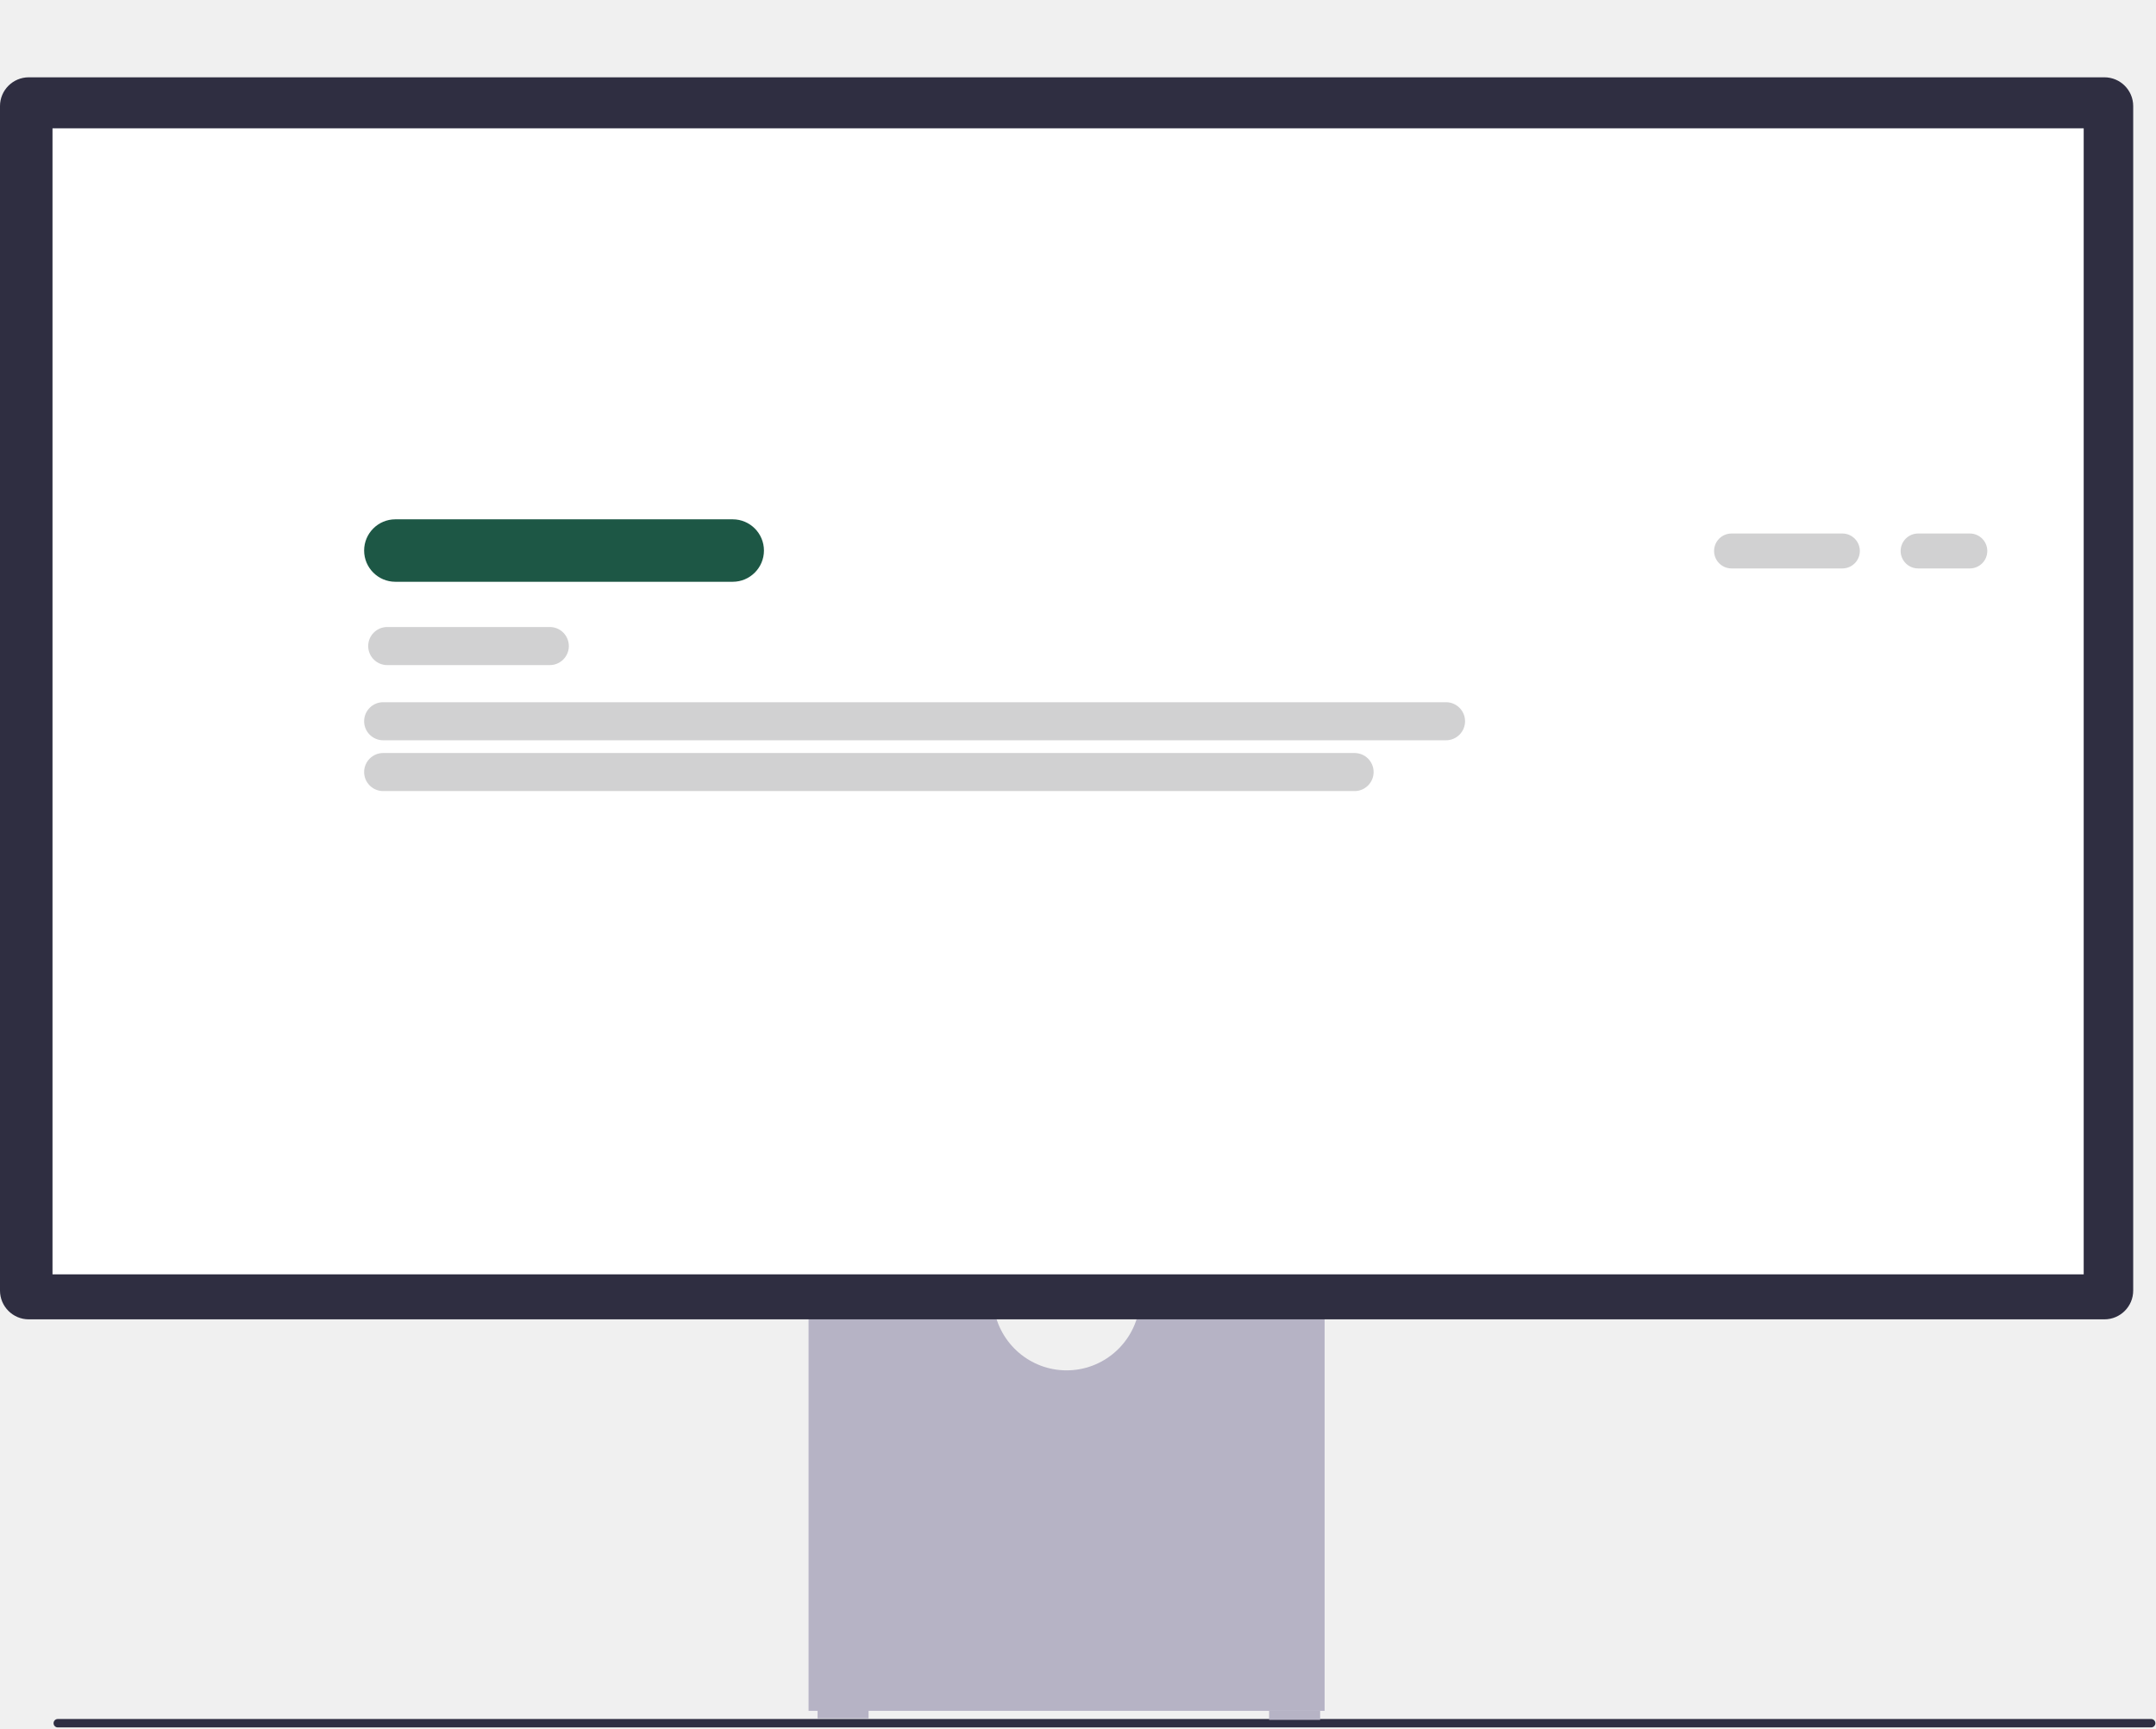
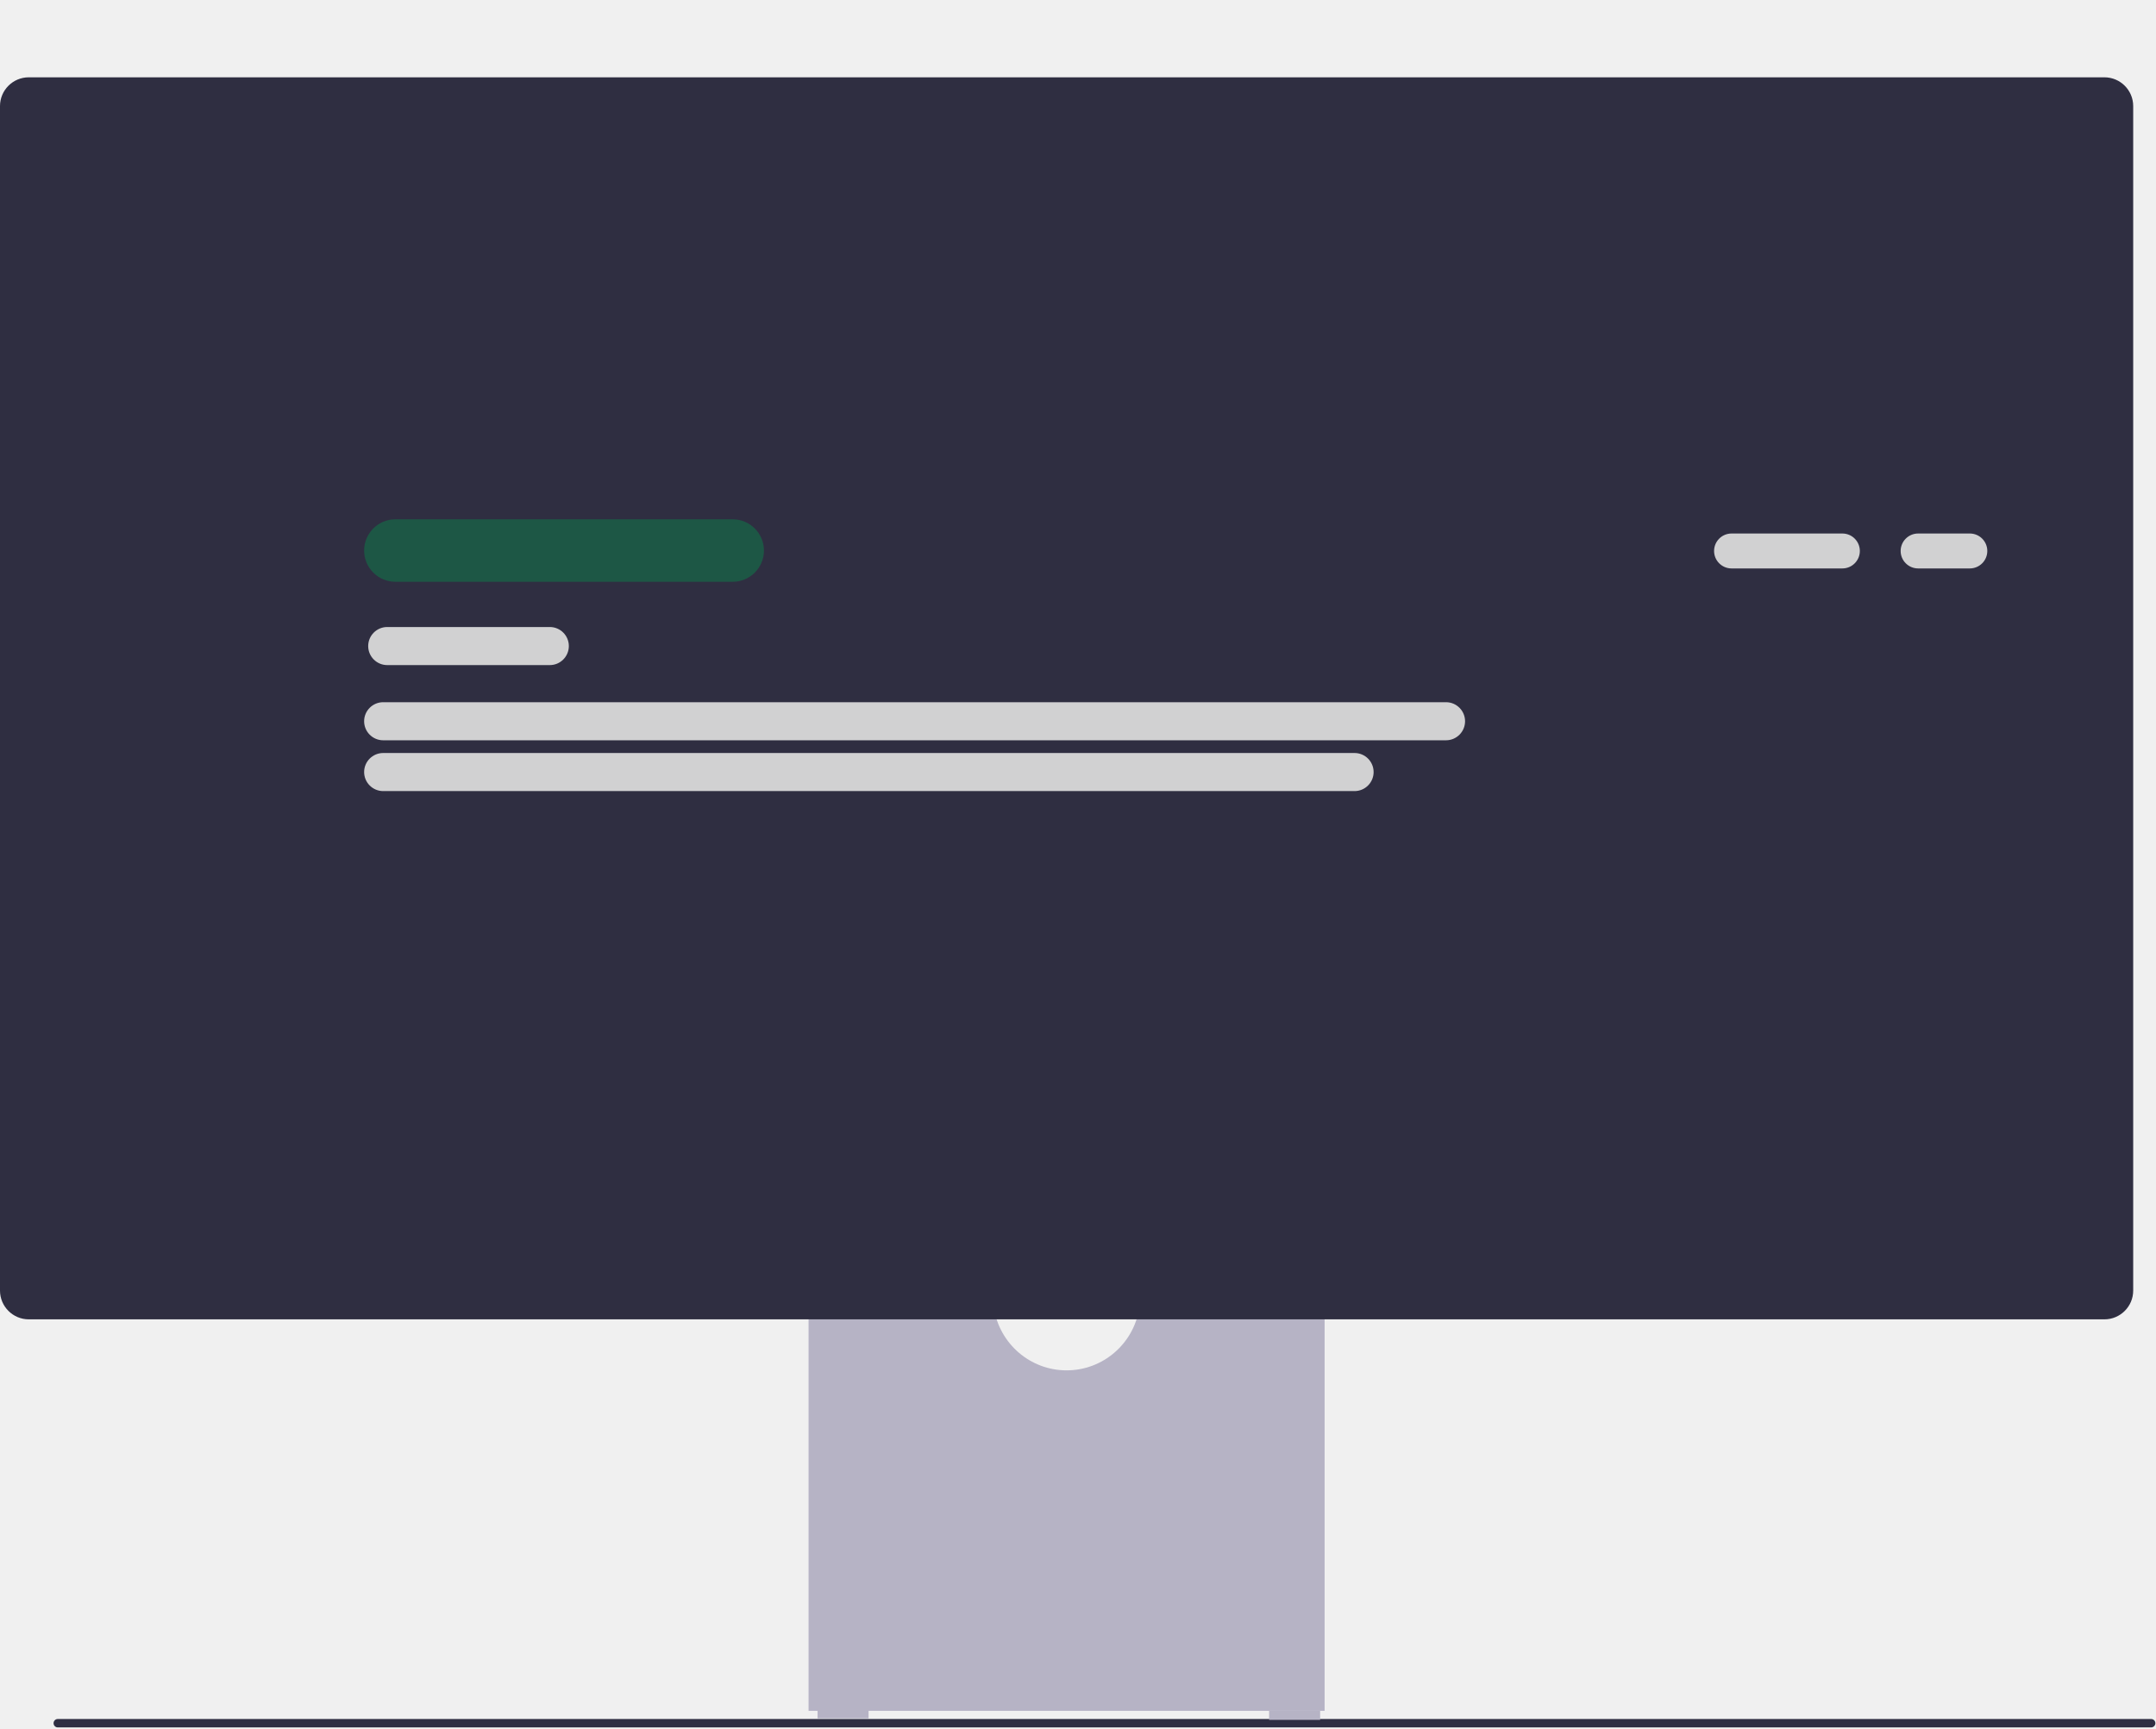
<svg xmlns="http://www.w3.org/2000/svg" width="611" height="490" viewBox="0 0 611 490" fill="none">
  <g clip-path="url(#clip0_721_1803)">
    <path d="M15.18 488.38C15.18 489.04 15.71 489.57 16.37 489.57H609.63C610.29 489.57 610.82 489.04 610.82 488.38C610.82 487.72 610.29 487.19 609.63 487.19H16.37C15.71 487.19 15.18 487.72 15.18 488.38Z" fill="#2F2E43" />
    <path d="M322.818 370.945C321.19 380.819 312.597 388.376 302.269 388.376C291.941 388.376 283.349 380.819 281.72 370.945H229.146V484.881H375.392V370.945L322.818 370.945Z" fill="#B6B3C5" />
    <path d="M246.152 484.455H231.697V487.006H246.152V484.455Z" fill="#B6B3C5" />
    <path d="M374.117 484.881H359.662V487.432H374.117V484.881Z" fill="#B6B3C5" />
    <path d="M596.385 373.921H8.153C3.657 373.921 0 370.263 0 365.768V30.064C0 25.569 3.657 21.911 8.153 21.911H596.385C600.88 21.911 604.538 25.569 604.538 30.064V365.768C604.538 370.263 600.88 373.921 596.385 373.921Z" fill="#2F2E41" />
-     <path d="M590.509 36.366H14.88V361.167H590.509V36.366Z" fill="white" />
+     <path d="M590.509 36.366H14.88V361.167H590.509V36.366Z" fill="sea-salt" />
    <path d="M522.121 161.103H490.711C487.982 161.103 485.762 158.882 485.762 156.153C485.762 153.423 487.982 151.203 490.711 151.203H522.121C524.85 151.203 527.071 153.423 527.071 156.153C527.071 158.882 524.85 161.103 522.121 161.103Z" fill="#D1D1D2" />
    <path d="M558.242 161.103H543.584C540.855 161.103 538.635 158.882 538.635 156.153C538.635 153.423 540.855 151.203 543.584 151.203H558.242C560.971 151.203 563.192 153.423 563.192 156.153C563.192 158.882 560.971 161.103 558.242 161.103Z" fill="#D1D1D2" />
    <path d="M207.647 164.883H112.043C107.163 164.883 103.192 160.912 103.192 156.032C103.192 151.151 107.163 147.181 112.043 147.181H207.647C212.528 147.181 216.498 151.151 216.498 156.032C216.498 160.912 212.528 164.883 207.647 164.883Z" fill="#1D5745" />
    <path d="M155.813 188.496H109.739C106.764 188.496 104.344 186.075 104.344 183.101C104.344 180.125 106.764 177.705 109.739 177.705H155.813C158.788 177.705 161.208 180.125 161.208 183.101C161.208 186.075 158.788 188.496 155.813 188.496Z" fill="#D1D1D2" />
    <path d="M409.797 209.806H108.588C105.613 209.806 103.192 207.385 103.192 204.41C103.192 201.435 105.613 199.015 108.588 199.015H409.797C412.772 199.015 415.192 201.435 415.192 204.41C415.192 207.385 412.772 209.806 409.797 209.806Z" fill="#D1D1D2" />
    <path d="M383.88 224.204H108.588C105.613 224.204 103.192 221.783 103.192 218.808C103.192 215.833 105.613 213.413 108.588 213.413H383.88C386.855 213.413 389.276 215.833 389.276 218.808C389.276 221.783 386.855 224.204 383.88 224.204Z" fill="#D1D1D2" />
  </g>
  <defs>
    <clipPath id="clip0_721_1803">
-       <rect width="610.82" height="489.571" fill="white" />
+       <rect width="610.82" height="489.571" fill="sea-salt" />
    </clipPath>
  </defs>
</svg>
